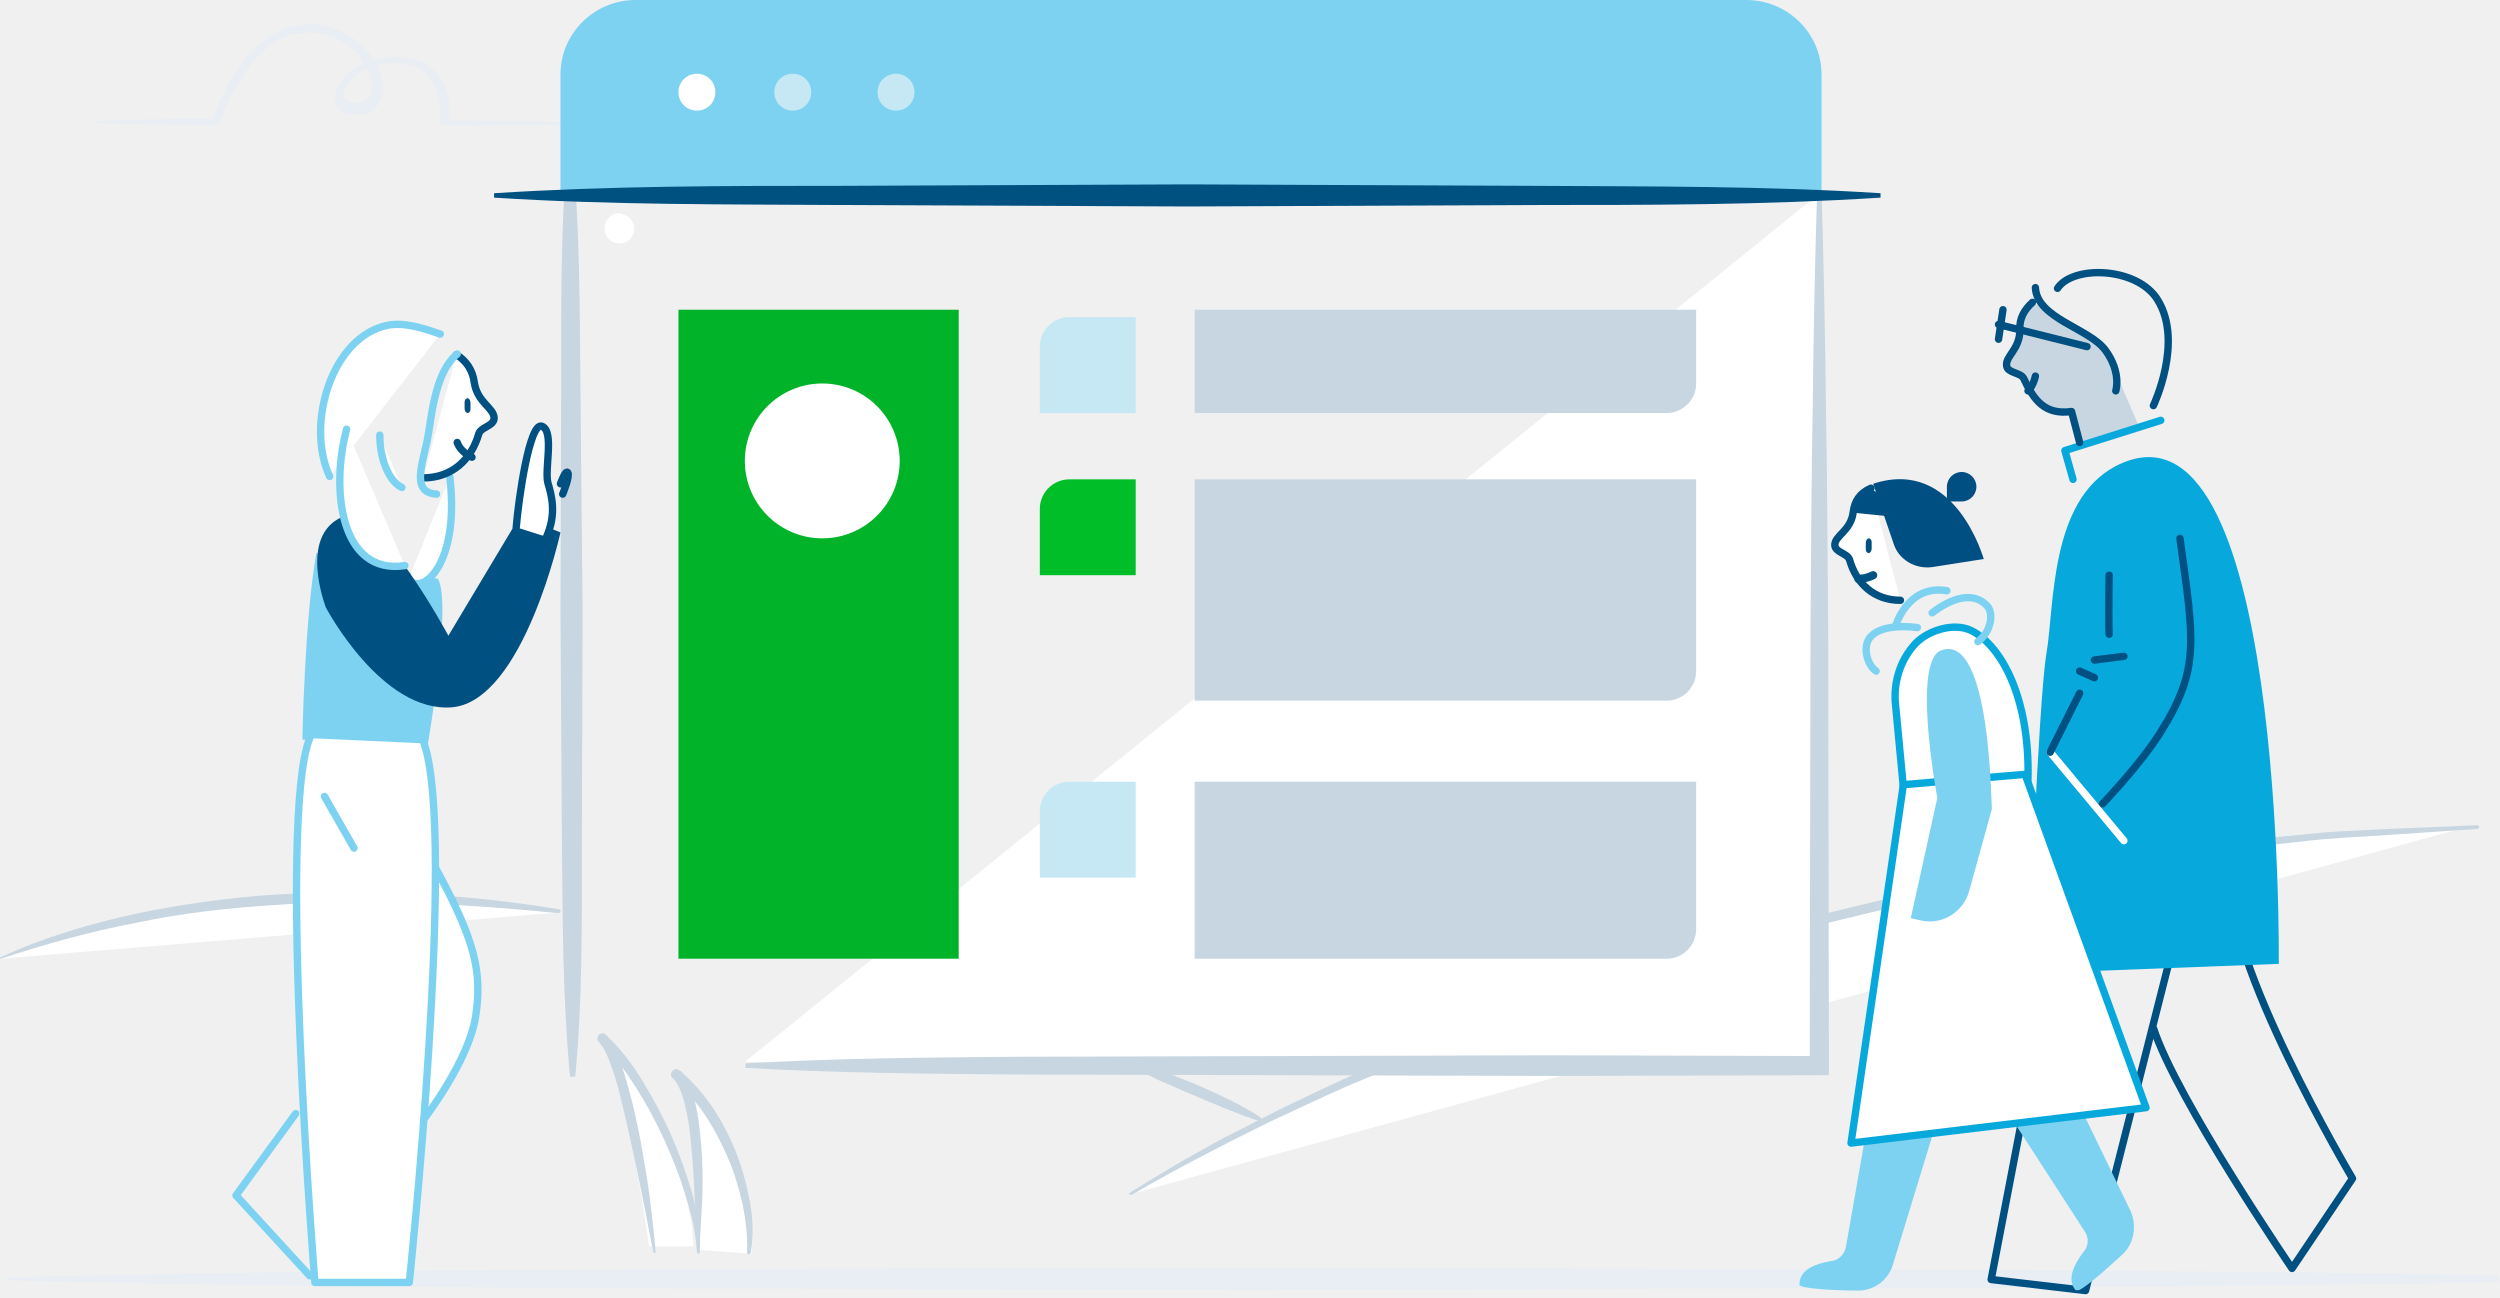
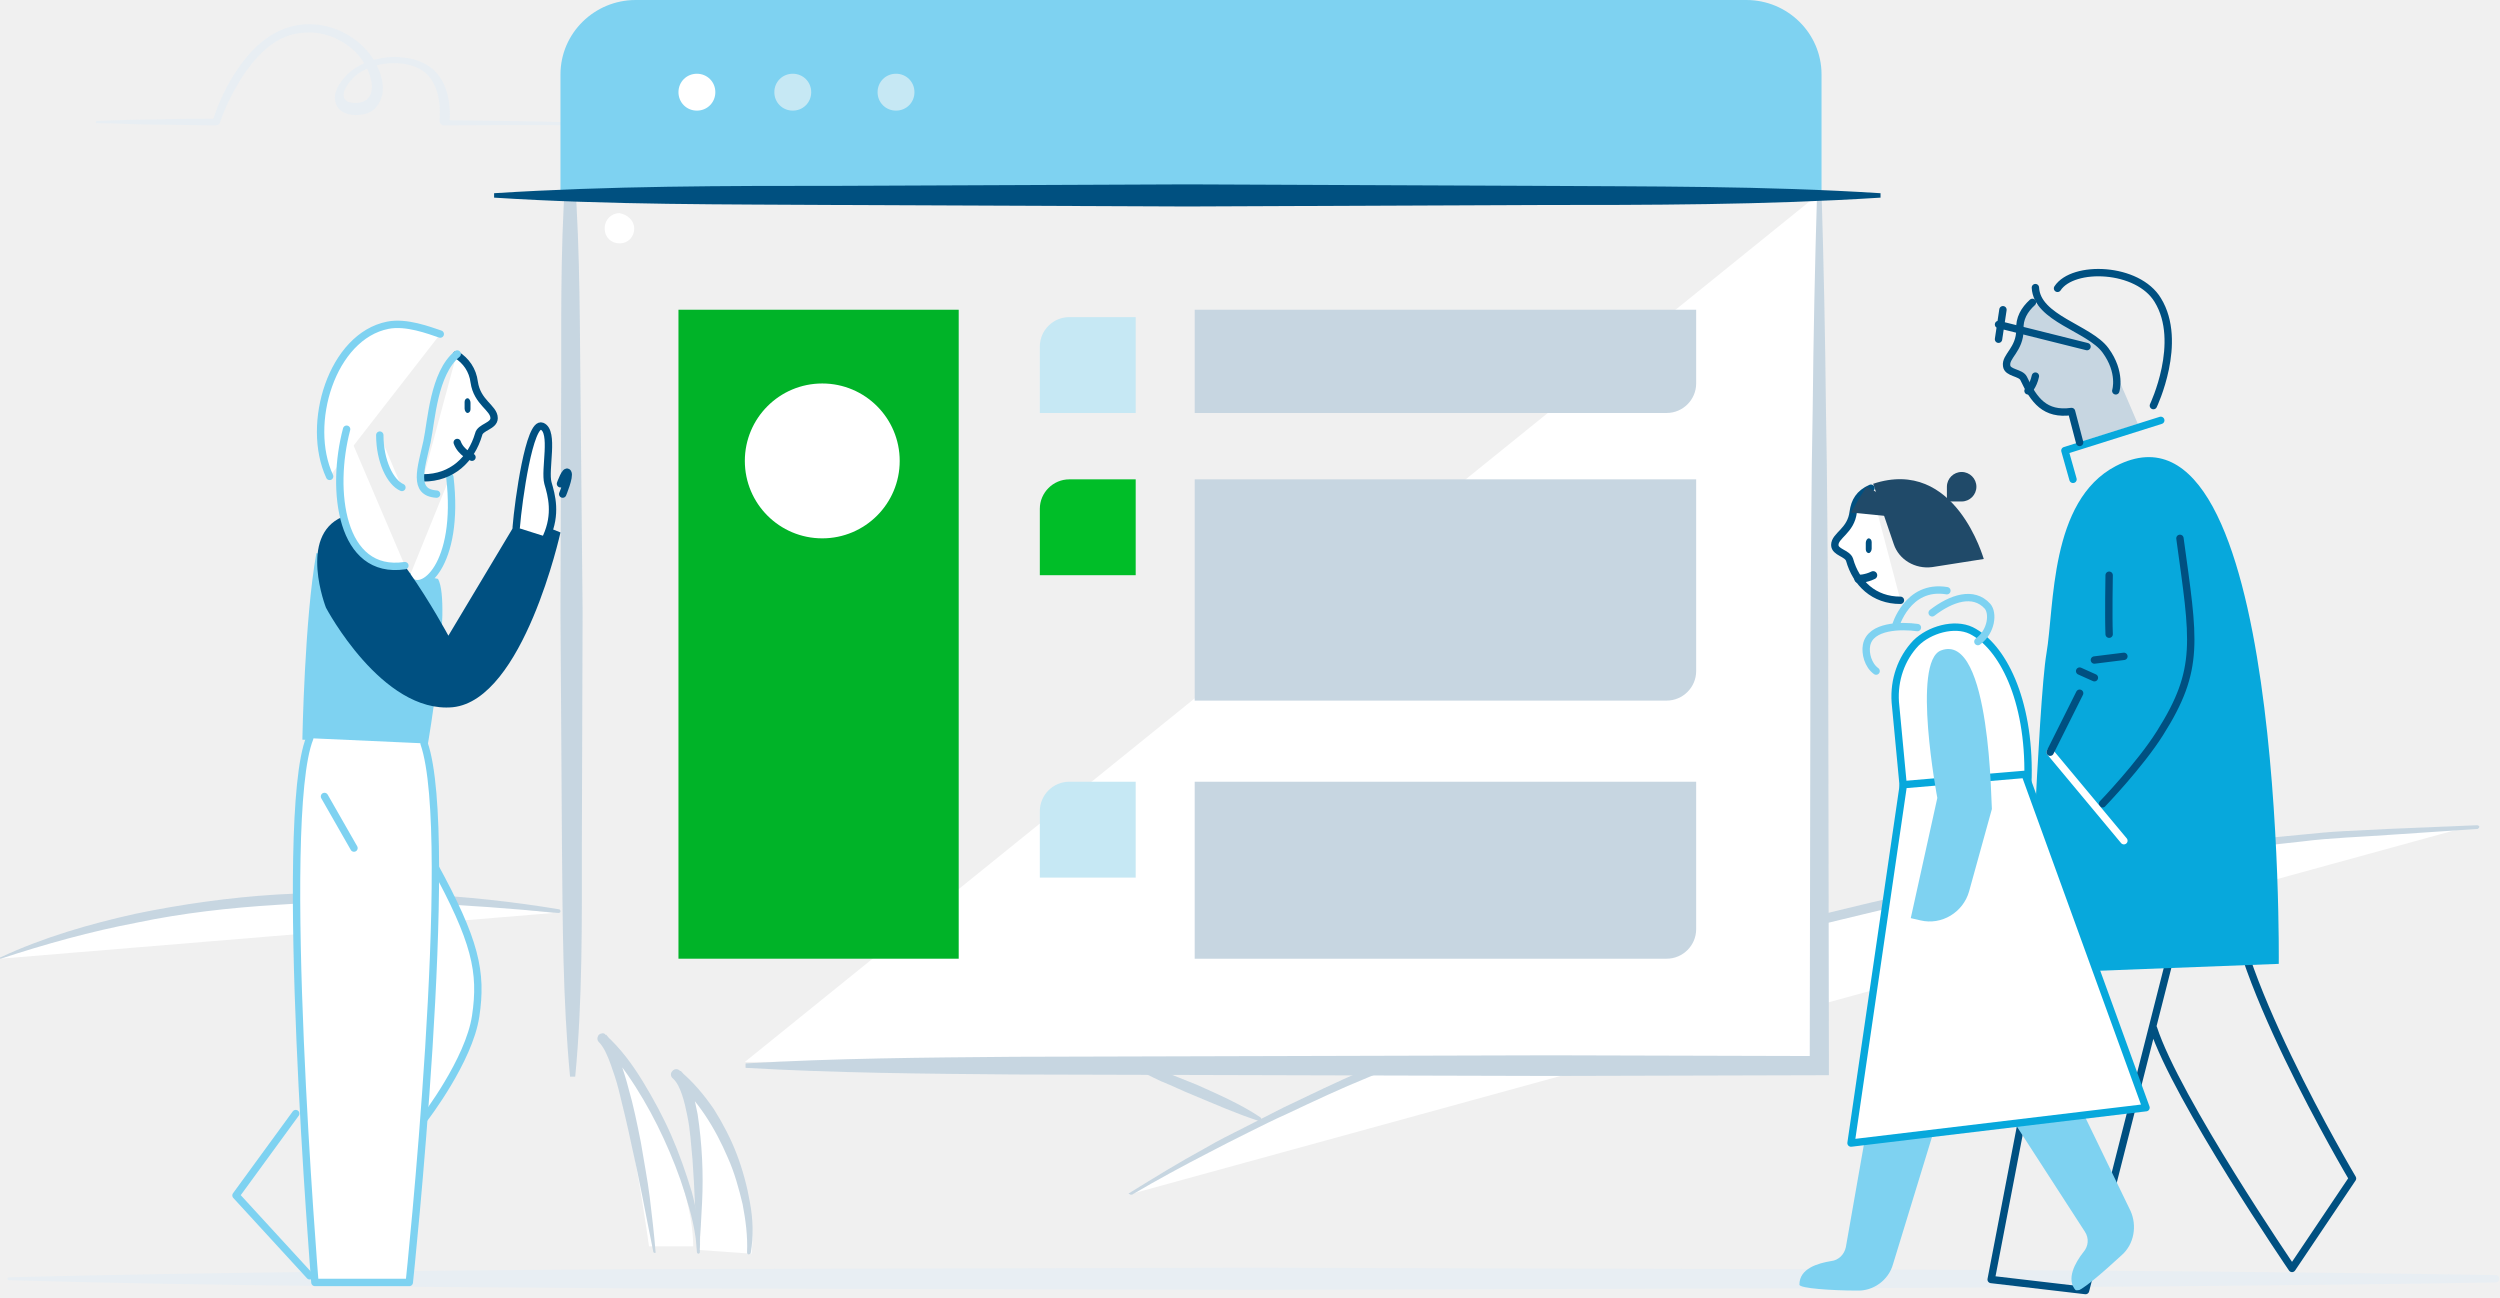
<svg xmlns="http://www.w3.org/2000/svg" id="Layer_1" viewBox="0 0 339 176" enable-background="new 0 0 339 176">
-   <style>.st0{fill:#e8eef3}.st1{fill:#fff}.st2{fill:#c7d6e1}.st3{fill:#7ed2f1}.st4{fill:#def2fa}.st5{fill:#005080}.st6{fill:#00b328}.st7{fill:#c6e8f4}.st8{fill:#00be28}.st10,.st9{fill:none;stroke:#7ed2f1;stroke-linecap:round;stroke-linejoin:round}.st10{stroke:#005081}.st11{fill:#005081}.st12{fill:none;stroke:#07a8dc;stroke-linecap:round;stroke-linejoin:round}.st13{fill:#07a8dc}.st14{filter:url(#Adobe_OpacityMaskFilter)}.st15{mask:url(#b_1_);fill:#7ed2f1}.st16{fill:#004f82}.st17,.st18{fill:none;stroke:#fff;stroke-linecap:round;stroke-linejoin:round}.st18{stroke:#005081;stroke-width:1.105}</style>
+   <style>.st0{fill:#e8eef3}.st1{fill:#fff}.st2{fill:#c7d6e1}.st3{fill:#7ed2f1}.st4{fill:#def2fa}.st5{fill:#005080}.st6{fill:#00b328}.st7{fill:#c6e8f4}.st8{fill:#00be28}.st10,.st9{fill:none;stroke:#7ed2f1;stroke-linecap:round;stroke-linejoin:round}.st10{stroke:#005081}.st11{fill:#005081}.st12{fill:none;stroke:#07a8dc;stroke-linecap:round;stroke-linejoin:round}.st13{fill:#07a8dc}.st14{filter:url(#Adobe_OpacityMaskFilter)}.st15{mask:url(#b_1_);fill:#7ed2f1}.st16{fill:#204A69}.st17,.st18{fill:none;stroke:#fff;stroke-linecap:round;stroke-linejoin:round}.st18{stroke:#005081;stroke-width:1.105}</style>
  <path class="st0" d="M13.1 16.4c2.7-.1 5.4-.2 8.1-.2 2.7-.1 5.4-.1 8.1-.1l-.5.4c.8-2.5 1.9-4.9 3.4-7.1 1.5-2.2 3.4-4.3 6.1-5.4 5.5-2.3 12.2 1.2 13.5 6.8.1.7.2 1.4 0 2.2-.2.7-.6 1.5-1.3 2-.7.5-1.6.6-2.3.6-.7 0-1.7-.2-2.3-.9-.6-.8-.6-1.7-.3-2.4.2-.7.7-1.3 1.2-1.9 1-1.1 2.3-1.8 3.6-2.2 1.4-.4 2.8-.6 4.2-.4 1.4.1 2.9.6 4 1.5s1.8 2.3 2.1 3.6c.3 1.3.4 2.7.2 4l-.5-.6c5.8.1 11.7.1 17.5.3.1 0 .2.1.2.2s-.1.2-.2.2c-6-.1-11.8 0-17.7 0-.3 0-.5-.2-.6-.5v-.1c.2-2.4-.2-5.1-2-6.6-.9-.7-2.1-1.1-3.3-1.2-1.2-.1-2.5 0-3.7.4-1.2.4-2.3 1-3 1.9-.4.4-.7.9-.9 1.4-.2.5-.1 1 .1 1.2.4.6 2.1.6 2.8.1.8-.5 1-1.7.7-2.8-.5-2.3-2.2-4.3-4.4-5.4-1.1-.6-2.3-.9-3.6-1-1.2 0-2.5.1-3.6.6-2.3.9-4.1 2.9-5.5 4.9-1.4 2.1-2.6 4.4-3.4 6.8-.1.2-.3.3-.5.3-2.7 0-5.4-.1-8.1-.1-2.7 0-5.4-.2-8.1-.2-.1 0-.1-.1-.1-.1 0-.2.1-.2.1-.2" />
  <path class="st1" d="M153 162s71.1-46.4 182-50" />
  <path class="st2" d="M153.1 161.8c3.4-2.1 6.8-4.2 10.3-6.1 1.7-1 3.5-1.9 5.3-2.8 1.8-.9 3.5-1.8 5.3-2.7 3.6-1.7 7.2-3.5 10.8-5 3.6-1.6 7.3-3.2 11-4.7l5.6-2.2c1.8-.7 3.7-1.4 5.6-2.1 3.8-1.3 7.5-2.8 11.3-3.9l11.4-3.6 11.5-3.2 2.9-.8 2.9-.7 5.8-1.4c3.9-.9 7.8-1.9 11.7-2.6l11.8-2.3c3.9-.7 7.9-1.2 11.8-1.8 7.9-1.3 15.9-1.9 23.8-2.7 2-.2 4-.4 6-.5l6-.3 12-.5c.1 0 .3.1.3.2s-.1.2-.2.3l-11.9.8c-4 .3-8 .4-11.9.9-7.9.9-15.8 1.6-23.7 3-3.9.6-7.9 1.1-11.8 1.8l-11.7 2.3c-3.9.7-7.8 1.7-11.6 2.6l-5.8 1.4-2.9.7-2.9.8-11.5 3.2c-3.8 1.1-7.6 2.4-11.4 3.6-3.8 1.1-7.5 2.6-11.3 3.9-1.9.7-3.8 1.3-5.6 2l-5.5 2.2c-1.8.8-3.7 1.4-5.5 2.2l-5.5 2.3c-3.7 1.5-7.3 3.2-10.9 4.9-1.8.8-3.6 1.7-5.4 2.6-1.8.9-3.6 1.8-5.3 2.7-3.5 1.8-7 3.7-10.4 5.7h-.2c-.3-.1-.3-.2-.2-.2" />
  <path class="st1" d="M153 144c10.6 4 17 7 17 7" />
  <path class="st2" d="M153.1 144c1.6.3 3.1.8 4.7 1.3l4.5 1.8c2.9 1.3 5.9 2.6 8.6 4.4.1.1.2.2.1.4-.1.1-.2.1-.3.1-3.1-1-6-2.3-8.9-3.5-1.5-.6-2.9-1.3-4.4-1.9-1.5-.7-2.9-1.4-4.3-2.3-.1 0-.1-.1 0-.2-.1-.1 0-.1 0-.1" />
  <path class="st1" d="M0 130c23-8.9 49.7-9.4 75-6.2" />
  <path class="st2" d="M.1 129.8c5.8-2.7 12-4.5 18.3-5.9 6.3-1.3 12.7-2.2 19.1-2.6 12.8-.7 25.7-.1 38.3 2 .1 0 .2.1.2.3 0 .1-.1.2-.3.2-12.7-1.2-25.5-2-38.2-1.1-6.4.4-12.7 1.1-18.9 2.4-6.3 1.2-12.4 2.9-18.5 4.9-.1 0-.1 0-.2-.1.1 0 .1-.1.2-.1" />
  <path class="st1" d="M77.2 146L77 20" />
  <path class="st2" d="M77.3 146c-1-10.5-1-21-1.1-31.5L76 83l.1-31.5c0-10.5-.1-21 .9-31.5h.6c1 10.5 1 21 1.1 31.5L79 83l-.1 31.5c0 10.5.1 21-.9 31.5h-.7z" />
  <path class="st1" d="M247 26v118H101" />
  <path class="st2" d="M247 26c.3 9.9.5 19.8.6 29.6.2 9.9.2 19.8.3 29.6l.1 59.3v1.3h-1.3l-36.4.1-36.4-.1-36.4-.1c-12.1-.1-24.3-.2-36.4-.9v-.6c12.1-.7 24.3-.8 36.4-.9l36.4-.1 36.4-.1 36.4.1-1.3 1.3.1-59.3c.1-9.9.1-19.8.3-29.6.1-9.9.3-19.8.6-29.6h.6z" />
  <path class="st3" d="M76 26V10.1C76 4.5 80.6 0 86.2 0h150.6c5.6 0 10.2 4.5 10.2 10.1V26H76z" />
  <path class="st4" d="M255 26H67" />
  <path class="st5" d="M255 26.8c-15.7 1-31.3 1-47 1l-47 .2-47-.2c-15.7-.1-31.3 0-47-1v-.6c15.7-1 31.3-1 47-1l47-.2 47 .2c15.7.1 31.3 0 47 1v.6z" />
  <path class="st6" d="M92 130h38V42H92" />
  <path class="st2" d="M226 56h-64V42h68v10c0 2.2-1.8 4-4 4" />
  <path class="st7" d="M154 56h-13v-9c0-2.2 1.8-4 4-4h9v13z" />
  <path class="st2" d="M226 130h-64v-24h68v20c0 2.2-1.8 4-4 4" />
  <path class="st7" d="M154 119h-13v-9c0-2.2 1.8-4 4-4h9v13z" />
  <path class="st2" d="M226 95h-64V65h68v26c0 2.2-1.8 4-4 4" />
  <path class="st8" d="M154 78h-13v-9c0-2.2 1.8-4 4-4h9v13z" />
  <path class="st1" d="M122 62.5c0 5.8-4.7 10.5-10.5 10.5S101 68.3 101 62.5 105.7 52 111.5 52 122 56.7 122 62.5" />
  <path class="st0" d="M1.2 173.2c28.1-.7 56.2-.9 84.3-1.1l84.3-.2c56.2.2 112.4.1 168.6 1 .3 0 .5.2.5.5s-.2.5-.5.5c-56.2.9-112.4.8-168.6 1l-84.3-.2c-28.1-.2-56.2-.3-84.3-1.1-.1 0-.2-.1-.2-.3 0 .1.1-.1.2-.1" />
  <path class="st2" d="M281.9 60l-1.2-4.2c-3.6.5-5.1-1.5-6.4-4.5-.4-.9-2.1-.7-2.3-1.7-.2-1.3 1.9-2.2 1.8-4.9 0-1.5.3-3.4 1.7-3.7 0 0 6.8 2.8 10.2 6.3 1.5 4.1 2.4 6 2.4 6l1.8 4.2-8 2.5z" />
  <path class="st1" d="M86 31c0 1.1-.8 2-2 2-1.1 0-2-.8-2-2v-.1c0-1.1.9-2 2-2 1.1.2 2 1 2 2.1m2 138s-3.4-25.4-7-29c6.1 5.4 13 20.4 13 29" />
  <path class="st2" d="M88.6 169.8c-1-4.9-1.9-9.9-3-14.7-.5-2.4-1.1-4.9-1.7-7.3-.3-1.2-.7-2.4-1.1-3.5-.4-1.1-.9-2.3-1.6-3-.3-.3-.2-.7 0-1 .3-.2.7-.3.9 0 2.1 1.9 3.7 4.1 5.1 6.4 1.4 2.3 2.7 4.7 3.8 7.2 1.1 2.5 2 5.1 2.8 7.7.7 2.6 1.2 5.4 1.1 8.2 0 .1-.1.2-.2.2s-.2-.1-.2-.2c-.1-2.7-.8-5.3-1.6-7.9-.8-2.6-1.8-5.1-2.9-7.5-1.1-2.4-2.4-4.8-3.8-7s-3-4.4-4.9-6.1l.9-1c1 1.1 1.4 2.4 1.9 3.6.4 1.2.8 2.4 1.1 3.6.7 2.4 1.2 4.9 1.7 7.4.4 2.5.9 5 1.2 7.4.3 2.5.6 5 .8 7.5 0 .1 0 .1-.1.1s-.2-.1-.2-.1" />
  <path class="st1" d="M94.9 169.5s.9-20-2.9-23.5c6.5 5.2 10.8 16.6 9.9 24" />
  <path class="st2" d="M94.5 169.2c-.2-4-.3-8-.6-12-.2-2-.3-4-.7-5.9-.2-1-.4-1.9-.7-2.8-.3-.9-.7-1.8-1.3-2.3-.3-.3-.3-.7 0-1 .3-.3.7-.3 1 0 1.8 1.5 3.3 3.3 4.6 5.2 1.2 1.9 2.3 4 3.1 6.1.8 2.1 1.4 4.3 1.8 6.6.4 2.2.5 4.5.1 6.8 0 .1-.2.2-.3.2-.1 0-.2-.1-.2-.3.1-2.2-.2-4.4-.6-6.5-.5-2.1-1.1-4.3-2-6.3-1.7-4-4.1-7.9-7.4-10.7l1-1.1c.9.9 1.3 1.9 1.6 2.9.3 1 .5 2 .7 3 .3 2 .5 4 .6 6 .1 2 .1 4 0 6s-.2 4-.4 6c0 .1-.1.1-.1.1-.2.1-.2.1-.2 0" />
  <path class="st1" d="M58.8 117.2c5.7 10.4 6.6 14.6 5.7 20.6-.9 6-6.9 13.8-6.9 13.8" />
  <path class="st9" d="M58.8 117.2c5.7 10.4 6.6 14.6 5.7 20.6-.9 6-6.9 13.8-6.9 13.8" />
  <path class="st3" d="M42.9 75c-1.6 8.8-1.9 25.3-1.9 25.3l17 .7s3.3-19 1.4-22.5" />
  <path class="st1" d="M61 64.7c1.4 12-3.9 16.2-5.6 13.8" />
  <path class="st9" d="M61 64.7c1.4 12-3.9 16.2-5.6 13.8" />
  <path class="st1" d="M61.9 48.1c1.3.8 2.2 2.1 2.4 3.7.4 2.8 2.7 3.5 2.7 4.9 0 1.1-1.9 1.2-2.1 2.2-1 3.4-3.6 5.9-7.5 5.9" />
  <path class="st10" d="M61.9 48.1c1.3.8 2.2 2.1 2.4 3.7.4 2.8 2.7 3.5 2.7 4.9 0 1.1-1.9 1.2-2.1 2.2-1 3.4-3.6 5.9-7.5 5.9M62 60c.5 1.4 2 2 2 2" />
  <path class="st11" d="M63.4 56c-.2 0-.4-.3-.4-.6v-.9c0-.3.2-.5.4-.5s.4.3.4.6v.9c0 .3-.2.5-.4.5m-17 14.1c4.7-2 14.4 16.1 14.4 16.1L70.5 70l5.5 2.2s-5 22.7-14.6 23.7c-9.6.9-17.2-13.5-17.2-13.5s-3.8-9.7 2.2-12.3" />
  <path class="st1" d="M42 100.1c-4.4 11 .7 73.8.7 73.8h12.8s6.4-60.4 2-73.1" />
  <path class="st9" d="M42 100.1c-4.4 11 .7 73.8.7 73.8h12.8s6.4-60.4 2-73.1M62 48c-3.2 2.6-3.5 9.1-4.1 11.9-.8 3.6-2 6.9 1.3 7.1" />
  <path class="st1" d="M44.7 64.6c-3.3-7.1.3-19 7.9-20.5 2.5-.5 5.6.7 7.1 1.2" />
  <path class="st9" d="M44.7 64.6c-3.3-7.1.3-19 7.9-20.5 2.5-.5 5.6.7 7.1 1.2M40.1 151L32 162.1 42 173" />
  <path class="st1" d="M70 71.5c.3-3.7 1.8-14.4 3.5-13.7 1.7.7.3 5.9.8 7.7.5 1.7 1.2 4.2-.2 7.3" />
  <path class="st10" d="M70 71.5c.3-3.7 1.8-14.4 3.5-13.7 1.7.7.3 5.9.8 7.7.5 1.7 1.2 4.2-.2 7.3m1.9-7.2s.7-2 1-1.5c.3.5-.7 2.9-.7 2.9" />
  <path class="st1" d="M51.5 59c0 3.5 1.4 6.4 3 7.1" />
  <path class="st9" d="M51.5 59c0 3.5 1.4 6.4 3 7.1M44 108l4 7" />
  <path class="st1" d="M47 58.2c-2.2 8.3-.8 19.8 7.9 18.5" />
  <path class="st9" d="M47 58.2c-2.2 8.3-.8 19.8 7.9 18.5" />
  <path class="st1" d="M257 95.2l1.1 11.6s6.4 16.4 1.1 10.2c7.1 8.3 15.6-2 15.8-11.6.2-10.6-3.5-17.8-7.7-19.9-2.3-1.1-5.7-.1-7.5 1.7-2 2.1-3 5-2.8 8" />
  <path class="st12" d="M257 95.2l1.1 11.6s6.4 16.4 1.1 10.2c7.1 8.3 15.6-2 15.8-11.6.2-10.6-3.5-17.8-7.7-19.9-2.3-1.1-5.7-.1-7.5 1.7-2 2.1-3 5-2.8 8z" />
  <path class="st9" d="M264 80.1c-5.4-.9-7 4.9-7 4.9m3 .1c-2.1-.3-6.4-.3-6.9 2.4-.2 1.1.2 2.7 1.3 3.5m7.6-7.9c2.6-2 5.6-3 7.5-.9.8.9.6 3.4-1.3 4.8" />
  <path class="st10" d="M302.7 119c-1.6 10.6 16.3 40.8 16.3 40.8l-8.2 12.2s-15.7-23-18.8-32.6m-14.2-6.5l-7.8 40.6 12.8 1.5 12.2-48" />
  <path class="st13" d="M286.9 63.2c-9 4.7-8.3 19-9.4 25.4C276.4 95 275 132 275 132l34-1.3s.9-79.4-22.1-67.5" />
  <path class="st3" d="M256.3 135l-6 34.1c-.2 1-1 1.8-2 1.9-1.8.3-4.3 1-4.3 3.2 0 .5 4.4.8 7.8.8 2.2.1 4.3-1.4 4.9-3.6l10.2-33.3" />
  <g transform="translate(264 133)">
    <defs>
      <filter id="Adobe_OpacityMaskFilter" filterUnits="userSpaceOnUse" x=".2" y=".2" width="25.3" height="41.8">
        <feColorMatrix values="1 0 0 0 0 0 1 0 0 0 0 0 1 0 0 0 0 0 1 0" />
      </filter>
    </defs>
    <mask maskUnits="userSpaceOnUse" x=".2" y=".2" width="25.3" height="41.8" id="b_1_">
      <g class="st14">
        <path id="a_1_" class="st1" d="M.2.2h25.3V42H.2V.2z" />
      </g>
    </mask>
    <path class="st15" d="M.2 5.4L18.7 34c.6.9.5 2-.2 2.8-1.1 1.4-2.4 3.7-1 5.2.4.4 3.7-2.5 6.2-4.8 1.7-1.5 2.1-4 1.2-6L9.9.2" />
  </g>
  <path class="st16" d="M254 65.6l2.8 8.2c.7 2.1 2.9 3.4 5.2 3.1l7-1.1c0 .1-3.8-13.9-15-10.2" />
  <path class="st10" d="M276 51c-.3 1.4-1 2-1 2" />
  <path class="st1" d="M258.1 106.4L251 155l40-4.8-16.4-45.2-16.5 1.4z" />
  <path class="st12" d="M258.1 106.4L251 155l40-4.8-16.4-45.2-16.5 1.4z" />
  <path class="st3" d="M263.2 88.2c-4 1.5-.5 20-.5 20l-3.6 16.3 1.3.3c2.9.7 5.8-1.1 6.6-3.9l3.1-11.2c-.1 0-.1-24.1-6.9-21.5" />
  <path class="st10" d="M295.6 73c1.9 13.9 2.8 17.7-2.7 26.4-2.7 4.3-7.8 9.6-7.8 9.6m.9-31s-.1 5.5 0 8m-2 3.5l4-.5m-6 2l2 .9" />
  <path class="st17" d="M278 102l10 12" />
  <path class="st10" d="M282 94l-4 8m5-55l-12-3m.6-2l-.6 4m5-7c.2 4.2 7.3 5.5 9.5 8.5s1.4 5.5 1.4 5.5M279 39.1c2.1-3.2 10.9-2.9 13.6 1.6 3.5 5.7-.6 14.3-.6 14.3" />
  <path class="st12" d="M293 57l-13 4.1 1.1 3.9" />
  <path class="st10" d="M275.6 41c-1.1 1-1.8 2.2-1.7 3.7 0 2.7-2 3.6-1.8 4.9.1 1 1.9.9 2.3 1.7 1.4 3 2.9 5 6.5 4.5L282 60" />
  <path class="st16" d="M266 68h-2v-2c0-1.1.9-2 2-2s2 .9 2 2-.9 2-2 2" />
  <path class="st1" d="M253.7 66.2c-1.6.7-2.2 1.8-2.4 3.2-.3 2.6-2.5 3.2-2.5 4.5 0 1 1.7 1.1 2 2 .9 3.2 3.3 5.5 6.9 5.5" />
  <path class="st10" d="M253.7 66.2c-1.6.7-2.2 1.8-2.4 3.2-.3 2.6-2.5 3.2-2.5 4.5 0 1 1.7 1.1 2 2 .9 3.2 3.3 5.5 6.9 5.5" />
  <path class="st18" d="M254 78c-1 .5-2 .5-2 .5" />
  <path class="st16" d="M253.1 66c-1 1.5-2.1 3.5-2.1 3.5l5 .5-.3-2.6-2.6-1.4" />
  <path class="st11" d="M253.4 75c.2 0 .4-.3.4-.6v-.9c0-.3-.2-.5-.4-.5s-.4.3-.4.6v.9c0 .3.2.5.4.5" />
  <path class="st1" d="M97 12.5c0 1.4-1.1 2.5-2.5 2.5S92 13.9 92 12.5s1.1-2.5 2.5-2.5 2.5 1.1 2.5 2.5" />
  <path class="st7" d="M110 12.5c0 1.4-1.1 2.5-2.5 2.5s-2.5-1.1-2.5-2.5 1.1-2.5 2.5-2.5 2.5 1.1 2.5 2.5m14 0c0 1.4-1.1 2.5-2.5 2.5s-2.5-1.1-2.5-2.5 1.1-2.5 2.5-2.5 2.5 1.1 2.5 2.5" />
</svg>
